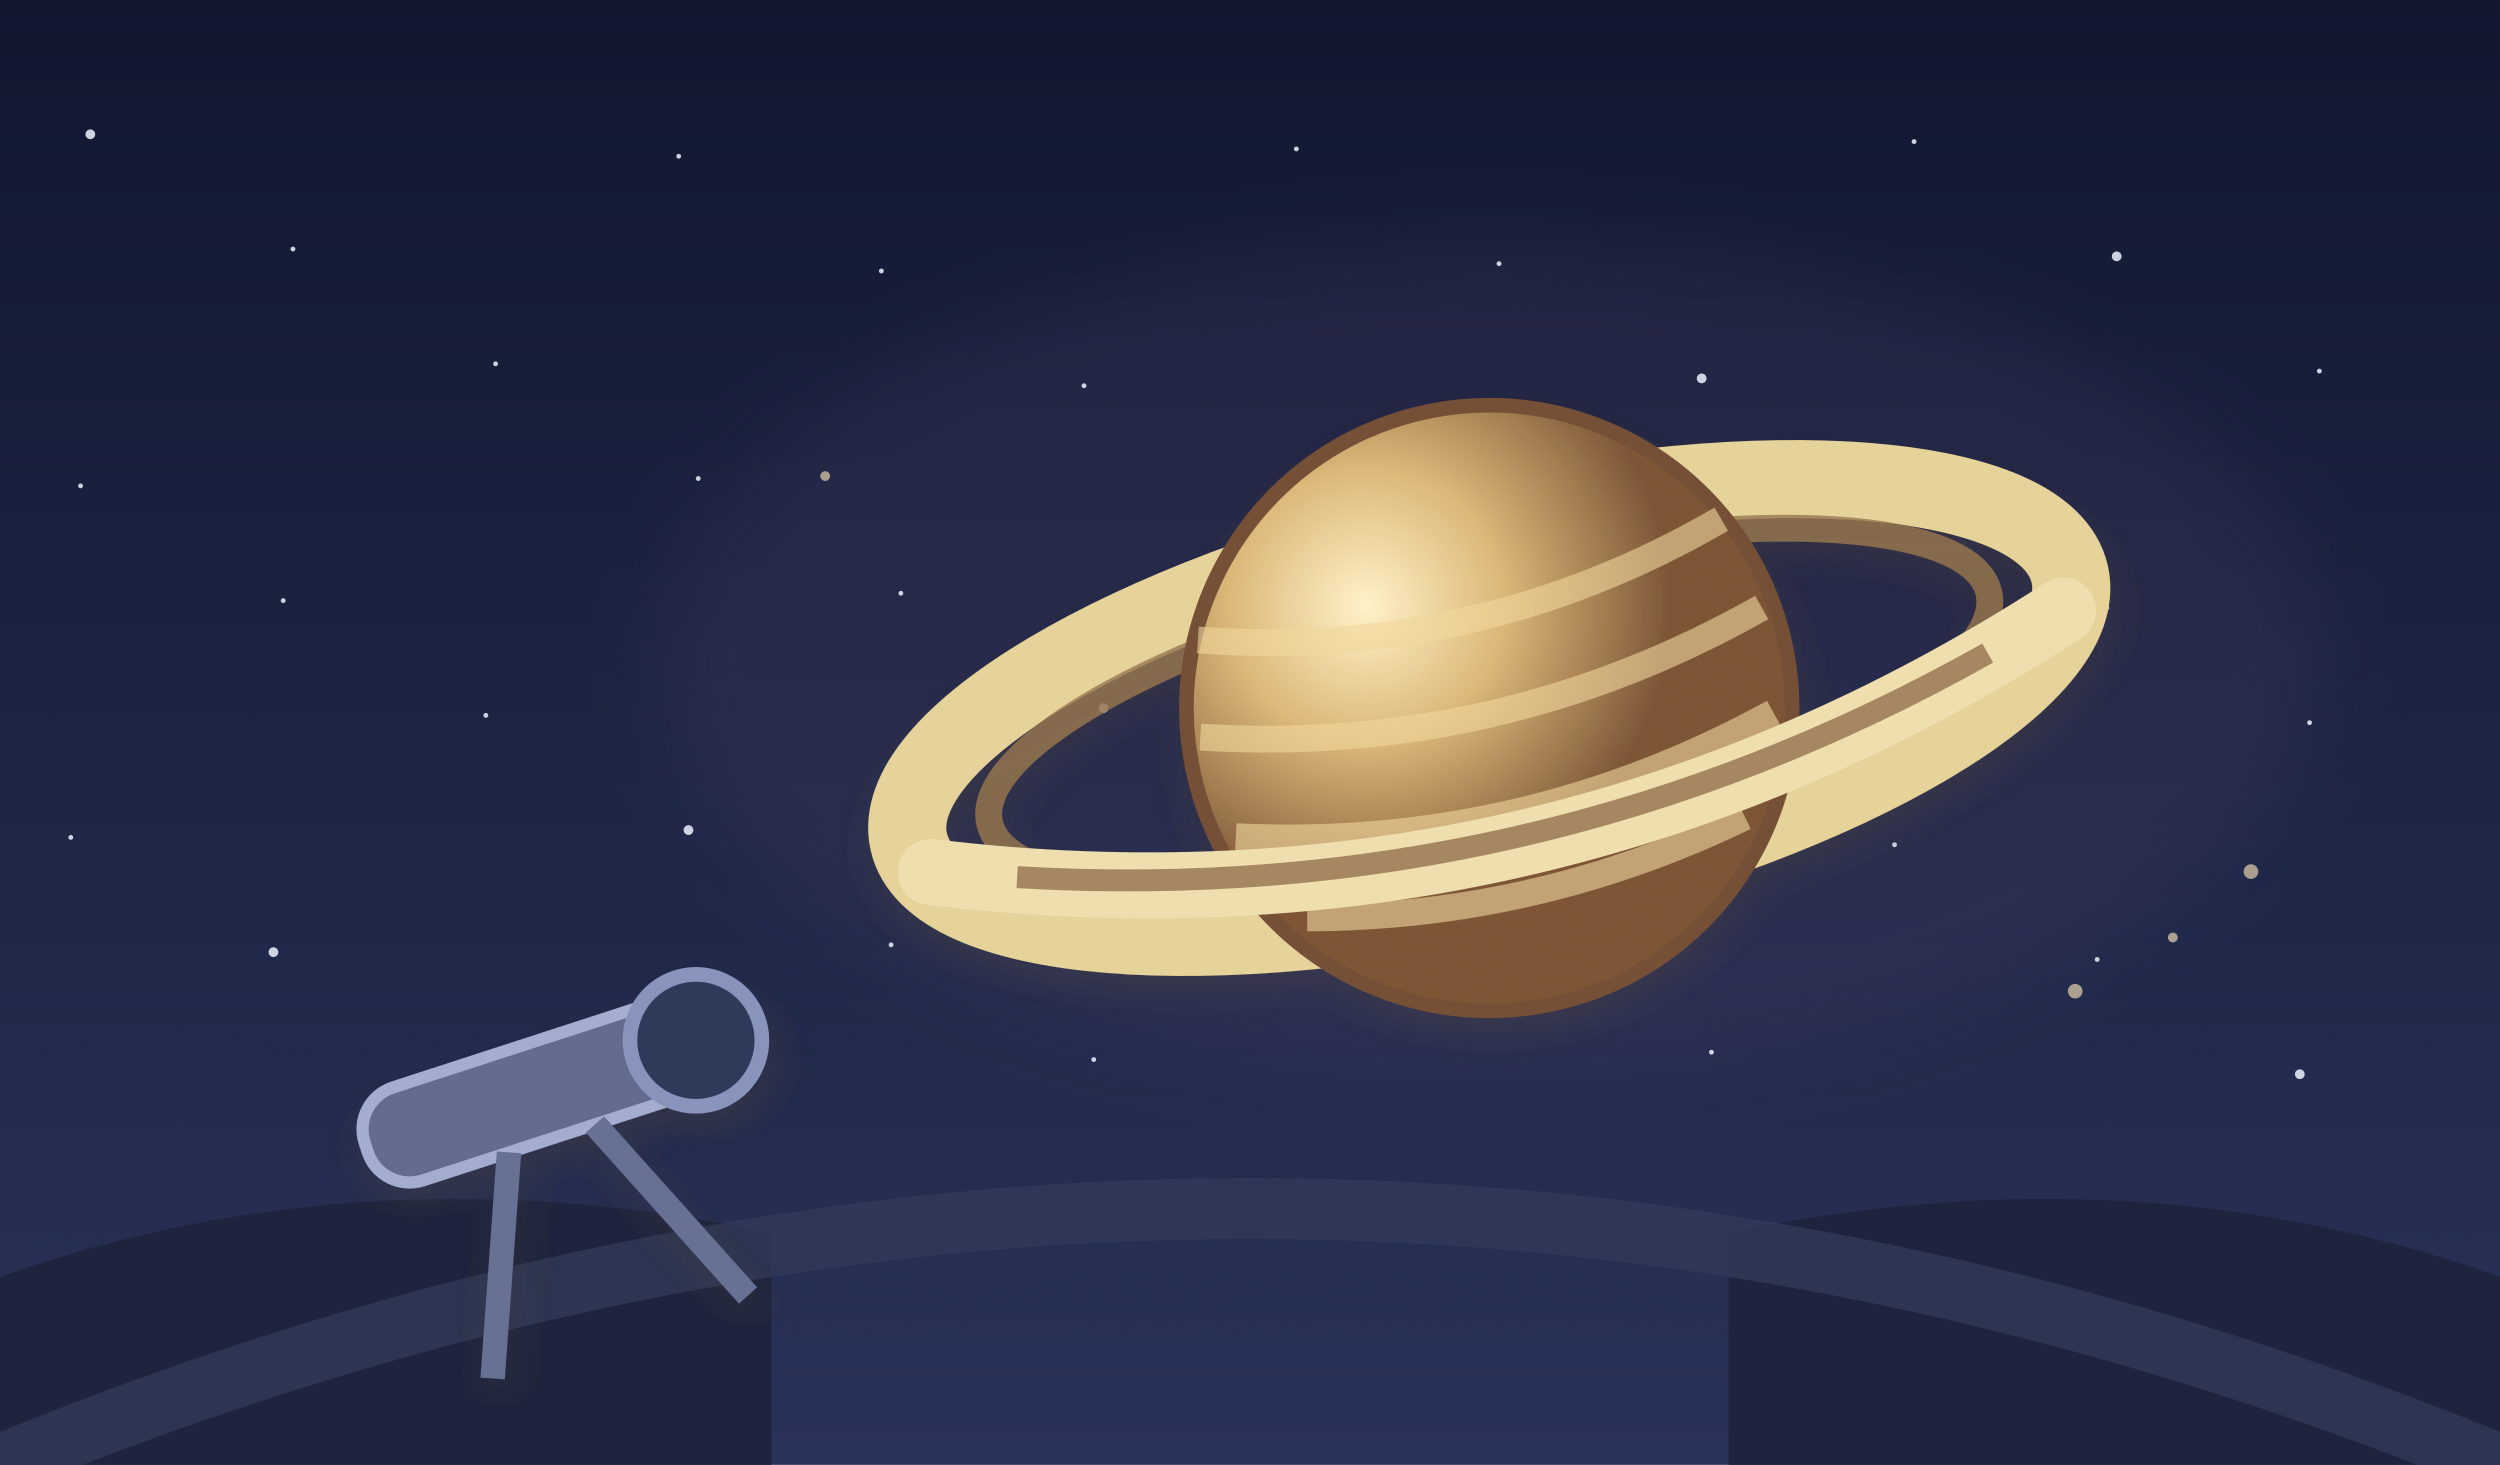
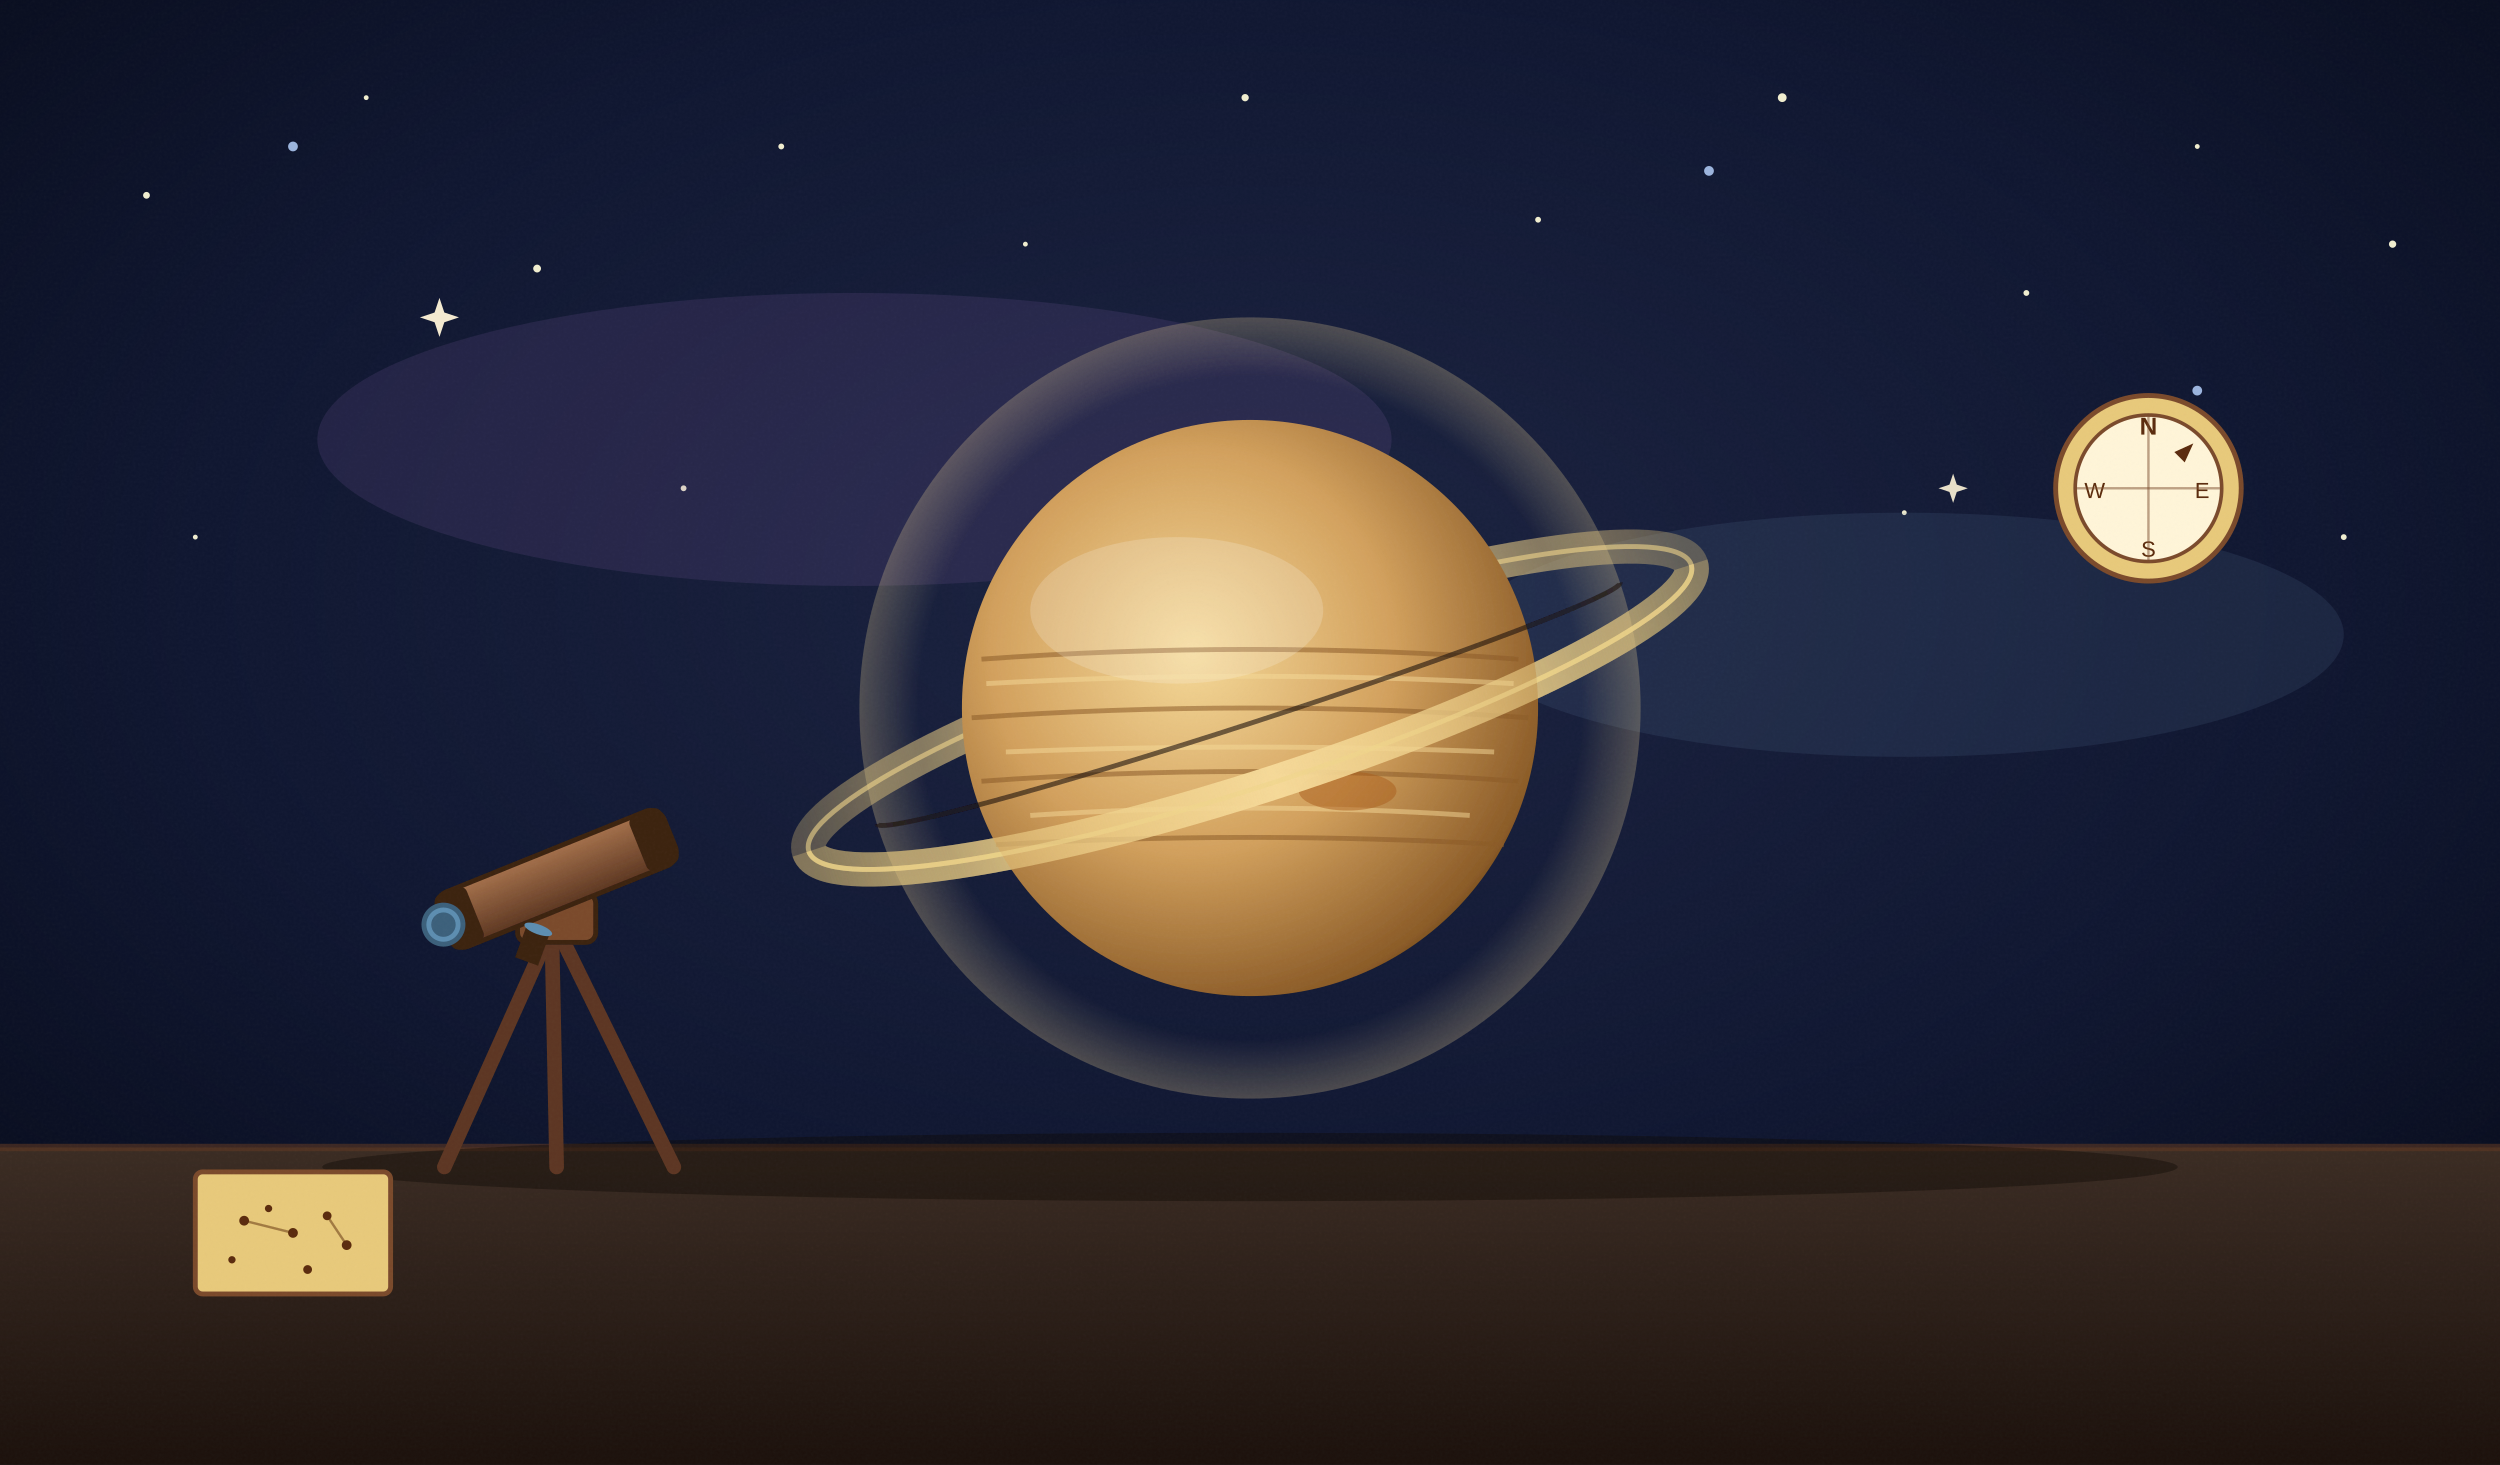
<svg xmlns="http://www.w3.org/2000/svg" width="1024" height="600" viewBox="0 0 1024 600">
  <defs>
-     <filter id="shadow" x="-30%" y="-30%" width="160%" height="170%">
-       <feGaussianBlur in="SourceAlpha" stdDeviation="7" result="b" />
-       <feOffset dy="8" result="o" />
-       <feColorMatrix in="o" type="matrix" values="0 0 0 0 .08 0 0 0 0 .06 0 0 0 0 .04 0 0 0 .30 0" />
-       <feBlend in="SourceGraphic" />
+     <filter id="softshadow" x="-20%" y="-20%" width="140%" height="160%">
+       <feGaussianBlur in="SourceAlpha" stdDeviation="6" />
+       <feOffset dy="8" />
+       <feComponentTransfer>
+         <feFuncA type="linear" slope="0.32" />
+       </feComponentTransfer>
+       <feComposite in2="SourceGraphic" operator="in" result="shadow" />
+       <feMerge>
+         <feMergeNode in="shadow" />
+         <feMergeNode in="SourceGraphic" />
+       </feMerge>
    </filter>
-     <filter id="soft" x="-30%" y="-30%" width="160%" height="160%">
-       <feGaussianBlur stdDeviation="16" />
+     <filter id="tightshadow" x="-10%" y="-10%" width="120%" height="140%">
+       <feGaussianBlur in="SourceAlpha" stdDeviation="3" />
+       <feOffset dy="3" />
+       <feComponentTransfer>
+         <feFuncA type="linear" slope="0.4" />
+       </feComponentTransfer>
+       <feComposite in2="SourceGraphic" operator="in" result="shadow" />
+       <feMerge>
+         <feMergeNode in="shadow" />
+         <feMergeNode in="SourceGraphic" />
+       </feMerge>
    </filter>
-     <filter id="grain">
-       <feTurbulence type="fractalNoise" baseFrequency=".65" numOctaves="2" seed="11" />
+     <filter id="grain" x="0" y="0" width="100%" height="100%">
+       <feTurbulence type="fractalNoise" baseFrequency="0.85" numOctaves="2" seed="13" />
      <feColorMatrix type="saturate" values="0" />
      <feComponentTransfer>
-         <feFuncA type="table" tableValues="0 .035" />
+         <feFuncA type="table" tableValues="0 0.06" />
      </feComponentTransfer>
+       <feComposite in2="SourceGraphic" operator="in" />
    </filter>
-     <linearGradient id="night" x1="0" y1="0" x2="0" y2="1">
-       <stop stop-color="#10162e" />
-       <stop offset="1" stop-color="#283158" />
+     <radialGradient id="spaceSky" cx="0.5" cy="0.4" r="0.7">
+       <stop offset="0" stop-color="#1a2240" />
+       <stop offset="0.6" stop-color="#0e1530" />
+       <stop offset="1" stop-color="#060a1a" />
+     </radialGradient>
+     <radialGradient id="planetGrad" cx="0.4" cy="0.4" r="0.7">
+       <stop offset="0" stop-color="#f6d998" />
+       <stop offset="0.5" stop-color="#d2a05c" />
+       <stop offset="0.9" stop-color="#8a5a26" />
+       <stop offset="1" stop-color="#4e3010" />
+     </radialGradient>
+     <radialGradient id="atmosphere">
+       <stop offset="0" stop-color="#f5d998" stop-opacity="0.0" />
+       <stop offset="0.85" stop-color="#f5d998" stop-opacity="0.0" />
+       <stop offset="1" stop-color="#f5d998" stop-opacity="0.25" />
+     </radialGradient>
+     <linearGradient id="rings" x1="0" y1="0" x2="1" y2="0">
+       <stop offset="0" stop-color="#e8c97a" stop-opacity="0.3" />
+       <stop offset="0.5" stop-color="#f6d998" />
+       <stop offset="1" stop-color="#e8c97a" stop-opacity="0.3" />
    </linearGradient>
-     <radialGradient id="planet" cx="34%" cy="29%">
-       <stop stop-color="#fff2c9" />
-       <stop offset=".45" stop-color="#dcb878" />
-       <stop offset="1" stop-color="#7d5536" />
-     </radialGradient>
+     <linearGradient id="ground" x1="0" y1="0" x2="0" y2="1">
+       <stop offset="0" stop-color="#3a2b22" />
+       <stop offset="1" stop-color="#1a0f0a" />
+     </linearGradient>
+     <linearGradient id="wood" x1="0" y1="0" x2="0" y2="1">
+       <stop offset="0" stop-color="#a4704a" />
+       <stop offset="1" stop-color="#5b3520" />
+     </linearGradient>
  </defs>
-   <rect width="1024" height="600" fill="url(#night)" />
-   <ellipse cx="610" cy="270" rx="340" ry="170" fill="#5d4f78" opacity=".17" filter="url(#soft)" />
-   <g fill="#edf2ff" opacity=".85">
-     <circle cx="37" cy="55" r="2" />
-     <circle cx="120" cy="102" r="1" />
-     <circle cx="203" cy="149" r="1" />
-     <circle cx="286" cy="196" r="1" />
-     <circle cx="369" cy="243" r="1" />
-     <circle cx="452" cy="290" r="2" />
-     <circle cx="535" cy="337" r="1" />
-     <circle cx="618" cy="384" r="1" />
-     <circle cx="701" cy="431" r="1" />
-     <circle cx="784" cy="58" r="1" />
-     <circle cx="867" cy="105" r="2" />
-     <circle cx="950" cy="152" r="1" />
-     <circle cx="33" cy="199" r="1" />
-     <circle cx="116" cy="246" r="1" />
-     <circle cx="199" cy="293" r="1" />
-     <circle cx="282" cy="340" r="2" />
-     <circle cx="365" cy="387" r="1" />
-     <circle cx="448" cy="434" r="1" />
-     <circle cx="531" cy="61" r="1" />
-     <circle cx="614" cy="108" r="1" />
-     <circle cx="697" cy="155" r="2" />
-     <circle cx="780" cy="202" r="1" />
-     <circle cx="863" cy="249" r="1" />
-     <circle cx="946" cy="296" r="1" />
-     <circle cx="29" cy="343" r="1" />
-     <circle cx="112" cy="390" r="2" />
-     <circle cx="195" cy="437" r="1" />
-     <circle cx="278" cy="64" r="1" />
-     <circle cx="361" cy="111" r="1" />
-     <circle cx="444" cy="158" r="1" />
-     <circle cx="527" cy="205" r="2" />
-     <circle cx="610" cy="252" r="1" />
-     <circle cx="693" cy="299" r="1" />
-     <circle cx="776" cy="346" r="1" />
-     <circle cx="859" cy="393" r="1" />
-     <circle cx="942" cy="440" r="2" />
+   <rect width="1024" height="600" fill="url(#spaceSky)" />
+   <g fill="#f1eecf">
+     <circle cx="60" cy="80" r="1.4" />
+     <circle cx="150" cy="40" r="1" />
+     <circle cx="220" cy="110" r="1.6" />
+     <circle cx="320" cy="60" r="1.2" />
+     <circle cx="420" cy="100" r="1" />
+     <circle cx="510" cy="40" r="1.5" />
+     <circle cx="630" cy="90" r="1.2" />
+     <circle cx="730" cy="40" r="1.8" />
+     <circle cx="830" cy="120" r="1.2" />
+     <circle cx="900" cy="60" r="1" />
+     <circle cx="980" cy="100" r="1.5" />
+     <circle cx="80" cy="220" r="1" />
+     <circle cx="280" cy="200" r="1.2" />
+     <circle cx="600" cy="220" r="1.4" />
+     <circle cx="780" cy="210" r="1" />
+     <circle cx="960" cy="220" r="1.2" />
  </g>
-   <g transform="translate(610 290) rotate(-13)" filter="url(#shadow)">
-     <ellipse rx="244" ry="78" fill="none" stroke="#e6d39a" stroke-width="32" />
-     <ellipse rx="210" ry="58" fill="none" stroke="#99754d" stroke-width="11" opacity=".8" />
-     <circle r="124" fill="url(#planet)" stroke="#745036" stroke-width="6" />
-     <path d="M-110-54Q0-20 110-54M-118-15Q0 20 118-15M-113 28Q0 60 113 28M-92 67Q0 88 92 67" fill="none" stroke="#f2d79d" stroke-width="11" opacity=".6" />
-     <path d="M-238 14Q0 100 238 14" fill="none" stroke="#efdfae" stroke-width="27" stroke-linecap="round" />
-     <path d="M-204 24Q0 84 204 24" fill="none" stroke="#8f6947" stroke-width="9" opacity=".75" />
+   <g fill="#9bb4dd">
+     <circle cx="120" cy="60" r="2" />
+     <circle cx="700" cy="70" r="2" />
+     <circle cx="900" cy="160" r="2" />
  </g>
-   <path d="M0 523Q150 470 316 505V600H0Z" fill="#1d233d" />
-   <path d="M1024 523Q875 470 708 505V600H1024Z" fill="#1d233d" />
-   <path d="M0 600Q512 390 1024 600" fill="none" stroke="#303858" stroke-width="25" opacity=".8" />
-   <g transform="translate(150 470) rotate(-18)" filter="url(#shadow)">
-     <rect x="0" y="-20" width="150" height="40" rx="18" fill="#626b8f" stroke="#a4add0" stroke-width="5" />
-     <circle cx="142" cy="0" r="27" fill="#2f3759" stroke="#8994bd" stroke-width="6" />
-     <path d="M55 20L20 106M92 20L130 106" stroke="#657093" stroke-width="10" />
+   <g transform="translate(180 130)">
+     <path d="M0 -8 L2 -2 L8 0 L2 2 L0 8 L-2 2 L-8 0 L-2 -2Z" fill="#fff5d8" opacity="0.95" />
  </g>
-   <g fill="#f4dfb1" opacity=".65">
-     <circle cx="850" cy="406" r="3" />
-     <circle cx="890" cy="384" r="2" />
-     <circle cx="922" cy="357" r="3" />
-     <circle cx="338" cy="195" r="2" />
+   <g transform="translate(800 200)">
+     <path d="M0 -6 L1.5 -1.5 L6 0 L1.5 1.5 L0 6 L-1.5 1.5 L-6 0 L-1.5 -1.5Z" fill="#fff5d8" opacity="0.9" />
  </g>
-   <rect width="1024" height="600" filter="url(#grain)" opacity=".28" pointer-events="none" />
+   <ellipse cx="350" cy="180" rx="220" ry="60" fill="#7a5a9a" opacity="0.18" />
+   <ellipse cx="780" cy="260" rx="180" ry="50" fill="#5a7a9a" opacity="0.16" />
+   <path d="M0 470 H1024 V600 H0Z" fill="url(#ground)" />
+   <path d="M0 470 H1024" stroke="#5b3520" stroke-width="3" opacity="0.6" />
+   <ellipse cx="512" cy="478" rx="380" ry="14" fill="#0a0500" opacity="0.4" />
+   <g transform="translate(512 290)" filter="url(#softshadow)">
+     <circle r="160" fill="url(#atmosphere)" />
+     <g transform="rotate(-18)">
+       <ellipse rx="190" ry="32" fill="none" stroke="url(#rings)" stroke-width="14" />
+       <ellipse rx="190" ry="32" fill="none" stroke="#f0d58a" stroke-width="2" opacity="0.6" />
+     </g>
+     <circle r="118" fill="url(#planetGrad)" />
+     <g fill="none" stroke="#8a5a26" stroke-width="2" opacity="0.55">
+       <path d="M-110 -20 Q0 -28 110 -20" />
+       <path d="M-114 4 Q0 -4 114 4" />
+       <path d="M-110 30 Q0 22 110 30" />
+       <path d="M-104 56 Q0 50 104 56" />
+     </g>
+     <g fill="none" stroke="#f6d998" stroke-width="2" opacity="0.5">
+       <path d="M-108 -10 Q0 -16 108 -10" />
+       <path d="M-100 18 Q0 14 100 18" />
+       <path d="M-90 44 Q0 38 90 44" />
+     </g>
+     <ellipse cx="-30" cy="-40" rx="60" ry="30" fill="#fff" opacity="0.18" />
+     <ellipse cx="40" cy="34" rx="20" ry="8" fill="#a85a18" opacity="0.5" />
+     <g transform="rotate(-18)">
+       <path d="M-190 0 A190 32 0 0 0 190 0" fill="none" stroke="url(#rings)" stroke-width="14" />
+       <path d="M-190 0 A190 32 0 0 0 190 0" fill="none" stroke="#f0d58a" stroke-width="2" opacity="0.6" />
+       <path d="M-160 -2 A160 8 0 0 0 160 -2" fill="none" stroke="#1a0f0a" stroke-width="2" opacity="0.6" />
+     </g>
+   </g>
+   <g transform="translate(228 360)" filter="url(#softshadow)">
+     <line x1="-2" y1="20" x2="-46" y2="118" stroke="#5b3520" stroke-width="6" stroke-linecap="round" />
+     <line x1="0" y1="20" x2="48" y2="118" stroke="#5b3520" stroke-width="6" stroke-linecap="round" />
+     <line x1="-2" y1="20" x2="0" y2="118" stroke="#5b3520" stroke-width="6" stroke-linecap="round" />
+     <rect x="-16" y="6" width="32" height="20" rx="4" fill="#7a4a2c" stroke="#3a2110" stroke-width="2" />
+     <g transform="rotate(-22)">
+       <rect x="-50" y="-12" width="100" height="24" rx="6" fill="url(#wood)" stroke="#3a2110" stroke-width="2" />
+       <rect x="-50" y="-12" width="14" height="24" rx="3" fill="#3a2110" />
+       <rect x="36" y="-12" width="14" height="24" rx="3" fill="#3a2110" />
+       <circle cx="-50" cy="0" r="8" fill="#5b8db0" stroke="#3a5e7a" stroke-width="2" />
+       <circle cx="-50" cy="0" r="5" fill="#3a5e7a" />
+     </g>
+     <g transform="rotate(20) translate(0 22)">
+       <rect x="-5" y="0" width="10" height="14" fill="#3a2110" />
+       <ellipse cx="0" cy="0" rx="6" ry="2" fill="#5b8db0" />
+     </g>
+   </g>
+   <g transform="translate(120 510)" filter="url(#tightshadow)">
+     <rect x="-40" y="-30" width="80" height="50" rx="3" fill="#e8c97a" stroke="#7a4a2c" stroke-width="2" />
+     <g fill="#5a2a08">
+       <circle cx="-20" cy="-10" r="2" />
+       <circle cx="-10" cy="-15" r="1.5" />
+       <circle cx="0" cy="-5" r="2" />
+       <circle cx="14" cy="-12" r="1.8" />
+       <circle cx="22" cy="0" r="2" />
+       <circle cx="-25" cy="6" r="1.5" />
+       <circle cx="6" cy="10" r="1.8" />
+     </g>
+     <g stroke="#5a2a08" stroke-width="1" fill="none" opacity="0.5">
+       <line x1="-20" y1="-10" x2="0" y2="-5" />
+       <line x1="14" y1="-12" x2="22" y2="0" />
+     </g>
+   </g>
+   <g transform="translate(880 200)" filter="url(#tightshadow)">
+     <circle r="38" fill="#e8c97a" stroke="#7a4a2c" stroke-width="2" />
+     <circle r="30" fill="#fff5d8" stroke="#7a4a2c" stroke-width="1.5" />
+     <text x="0" y="-22" text-anchor="middle" font-family="Arial" font-size="10" fill="#5a2a08" font-weight="bold">N</text>
+     <text x="0" y="28" text-anchor="middle" font-family="Arial" font-size="9" fill="#5a2a08">S</text>
+     <text x="-22" y="4" text-anchor="middle" font-family="Arial" font-size="9" fill="#5a2a08">W</text>
+     <text x="22" y="4" text-anchor="middle" font-family="Arial" font-size="9" fill="#5a2a08">E</text>
+     <line x1="-30" y1="0" x2="30" y2="0" stroke="#7a4a2c" stroke-width="1" opacity="0.5" />
+     <line x1="0" y1="-30" x2="0" y2="30" stroke="#7a4a2c" stroke-width="1" opacity="0.5" />
+     <g transform="rotate(45)">
+       <polygon points="0,-26 3,-18 -3,-18" fill="#5a2a08" />
+     </g>
+   </g>
+   <rect width="1024" height="600" filter="url(#grain)" opacity="0.5" pointer-events="none" />
</svg>
